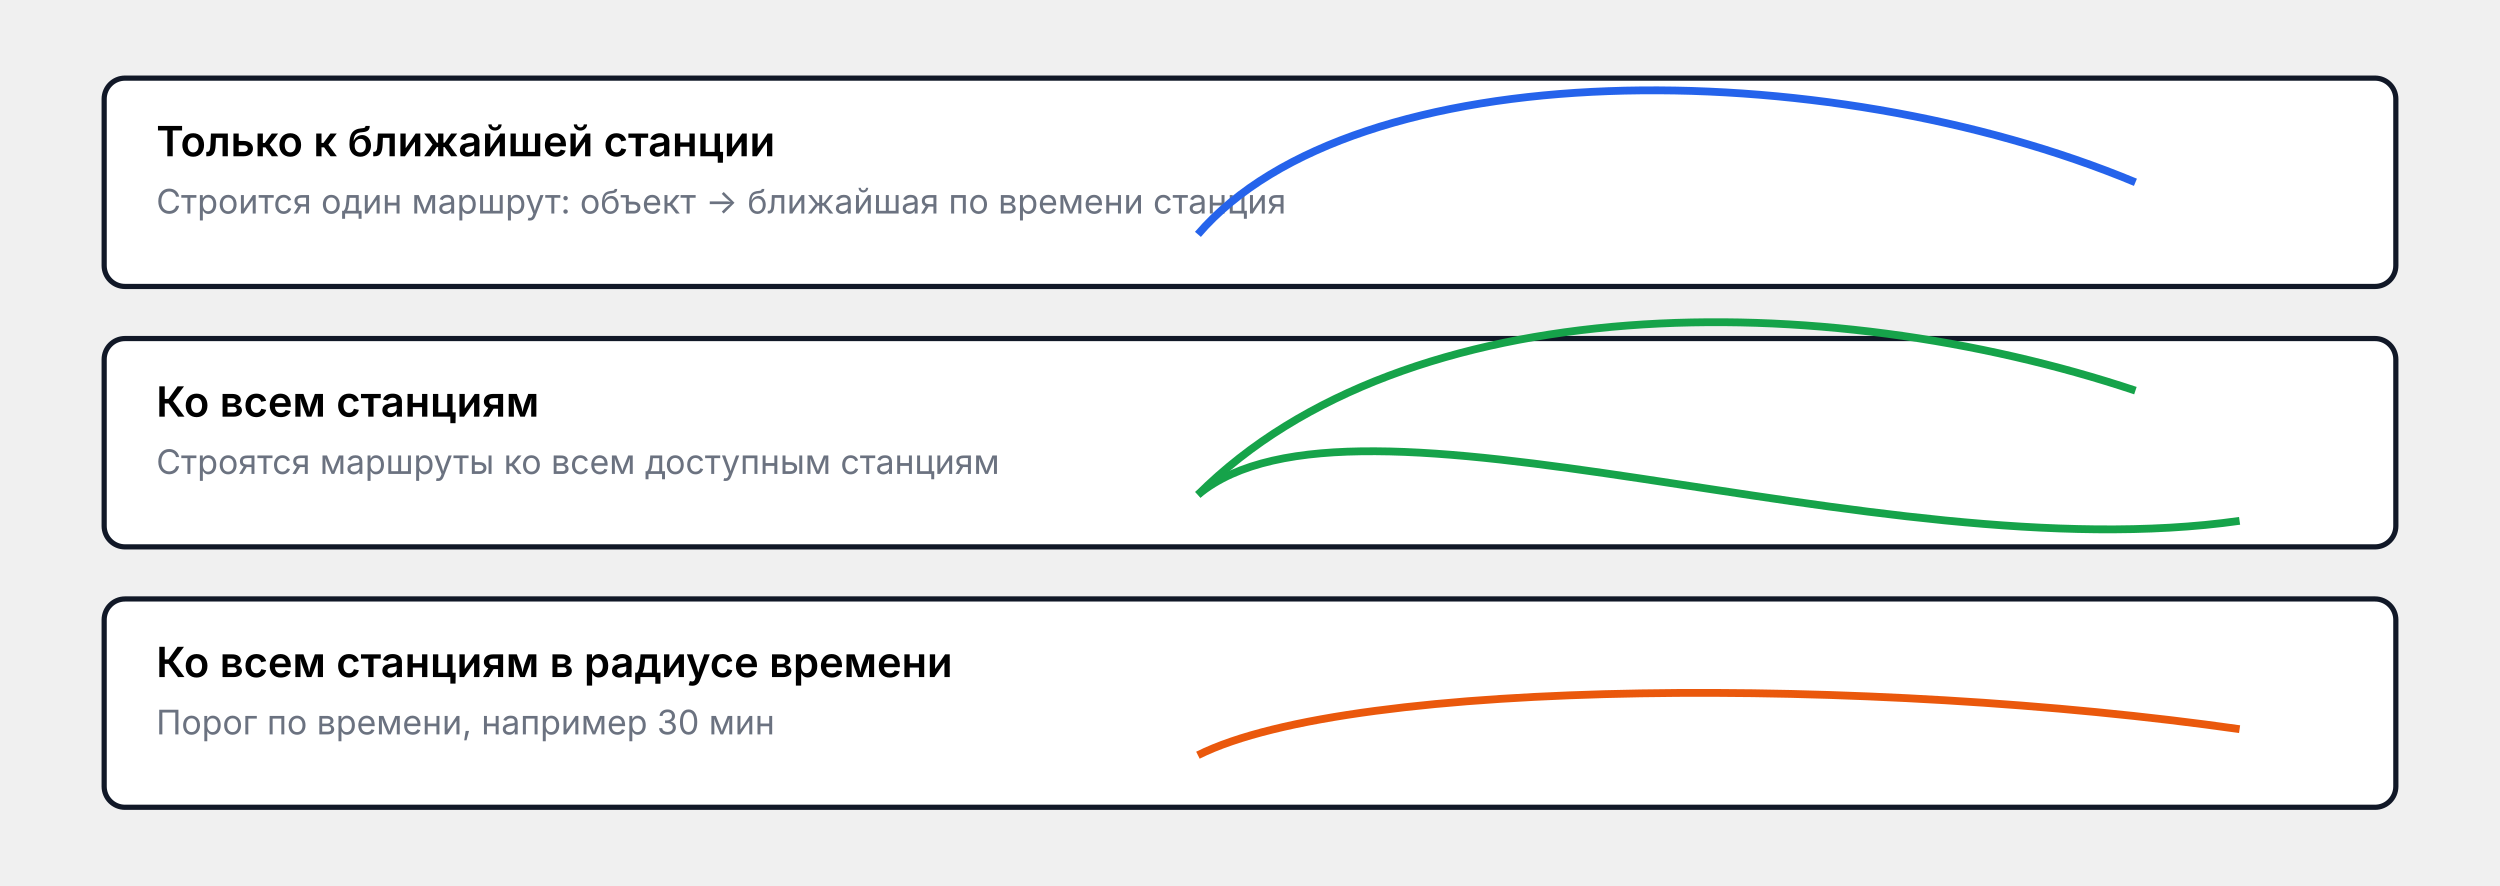
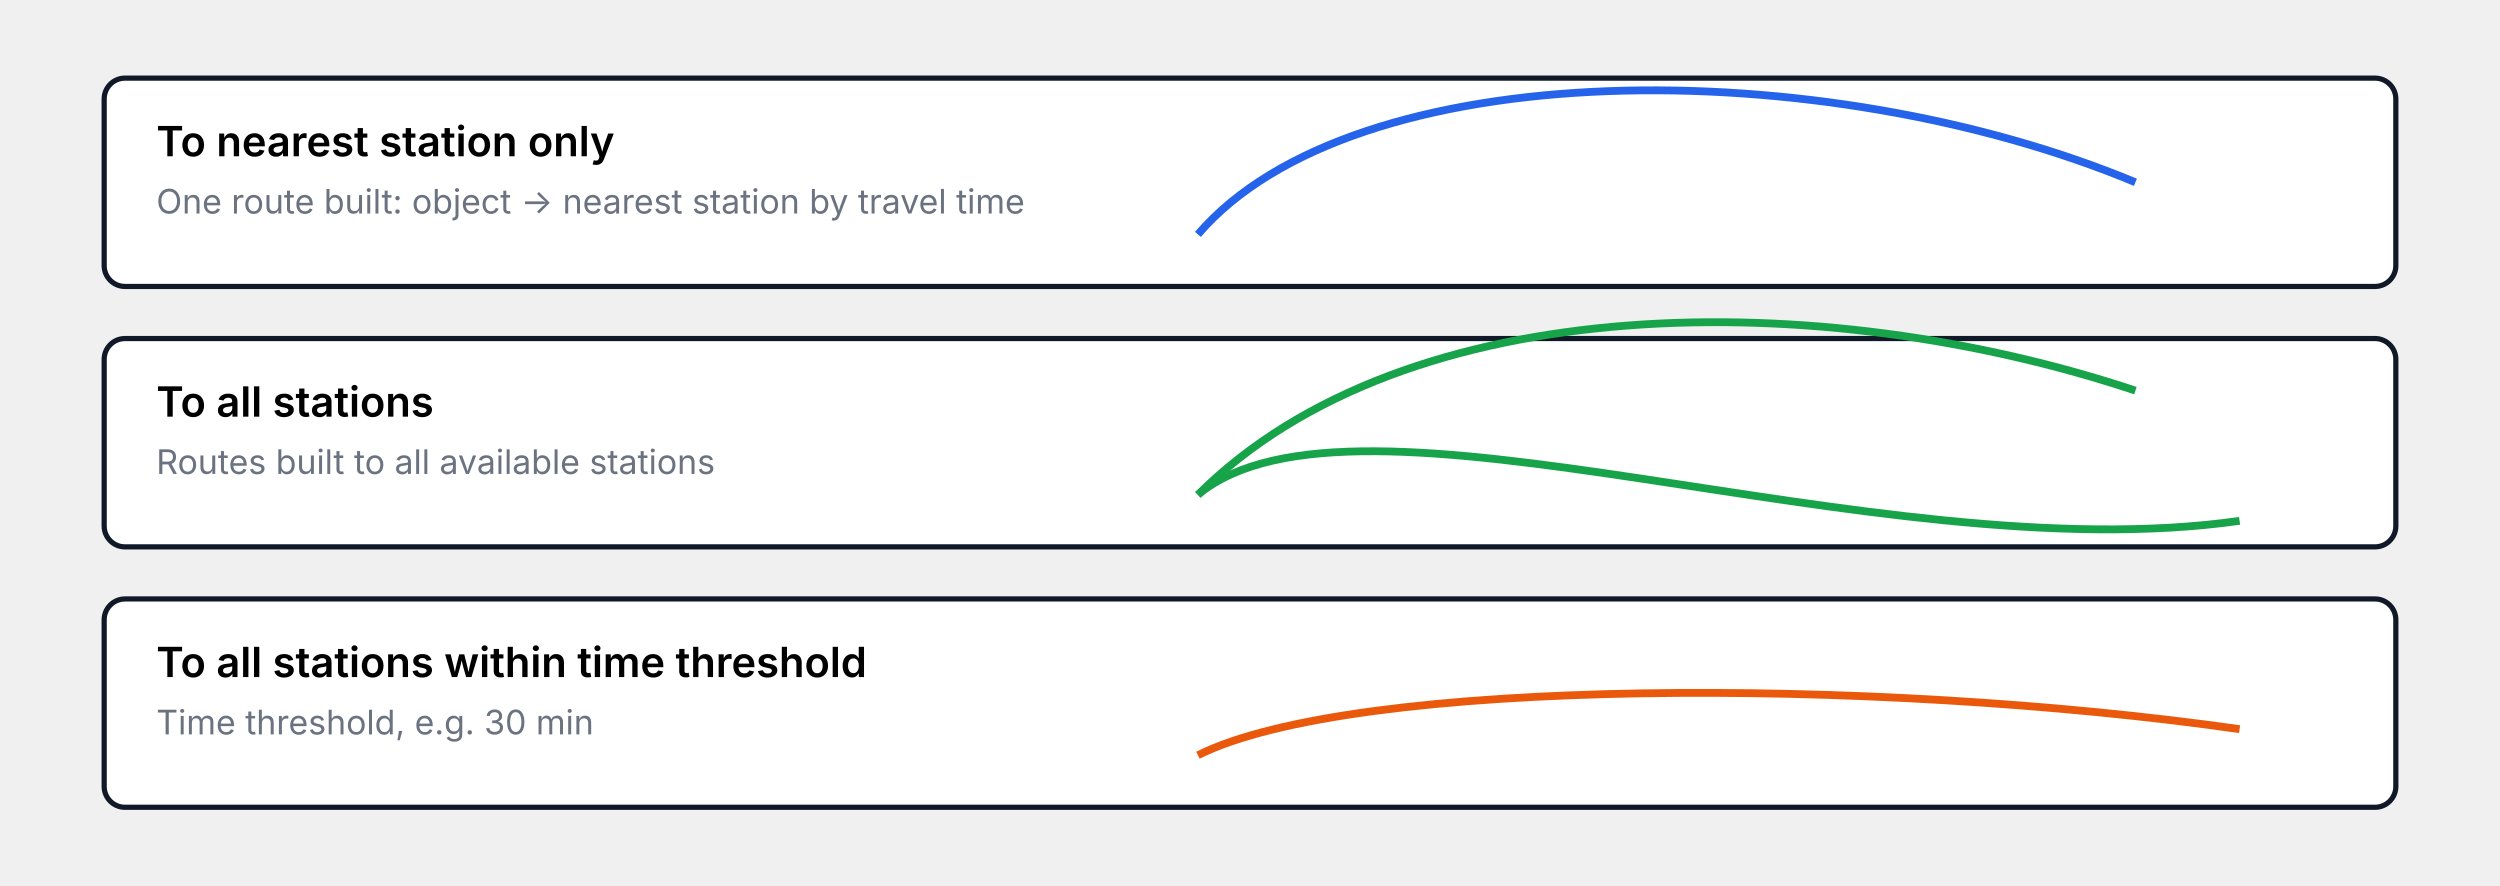
<svg xmlns="http://www.w3.org/2000/svg" width="960" height="340" viewBox="0 0 960 340" role="img" aria-labelledby="title desc">
  <defs>
    <style>
      .lane{fill:#ffffff;stroke:#111827;stroke-width:2}
      .label{font:600 16px Inter,Segoe UI,Arial}
      .muted{font:400 13px Inter,Segoe UI,Arial;fill:#6b7280}
      .route{stroke-width:3;fill:none}
    </style>
  </defs>
  <rect class="lane" x="40" y="30" width="880" height="80" rx="8" />
-   <text x="60" y="60" class="label">Только к ближайшей станции</text>
-   <text x="60" y="82" class="muted">Строится один маршрут: объект → ближайшая по времени станция</text>
+   <text x="60" y="60" class="label">To nearest station only</text>
+   <text x="60" y="82" class="muted">One route built: object → nearest station by travel time</text>
  <path class="route" stroke="#2563eb" d="M460,90 C520,20 700,20 820,70" />
  <rect class="lane" x="40" y="130" width="880" height="80" rx="8" />
-   <text x="60" y="160" class="label">Ко всем станциям</text>
-   <text x="60" y="182" class="muted">Строятся маршруты ко всем доступным станциям</text>
+   <text x="60" y="160" class="label">To all stations</text>
+   <text x="60" y="182" class="muted">Routes built to all available stations</text>
  <path class="route" stroke="#16a34a" d="M460,190 C540,110 700,110 820,150" />
  <path class="route" stroke="#16a34a" d="M460,190 C520,140 720,220 860,200" />
  <rect class="lane" x="40" y="230" width="880" height="80" rx="8" />
-   <text x="60" y="260" class="label">Ко всем станциям в радиусе времени</text>
-   <text x="60" y="282" class="muted">Порог по времени, например 30 мин</text>
+   <text x="60" y="260" class="label">To all stations within time threshold</text>
+   <text x="60" y="282" class="muted">Time threshold, e.g. 30 min</text>
  <path class="route" stroke="#ea580c" d="M460,290 C520,260 720,260 860,280" />
</svg>
